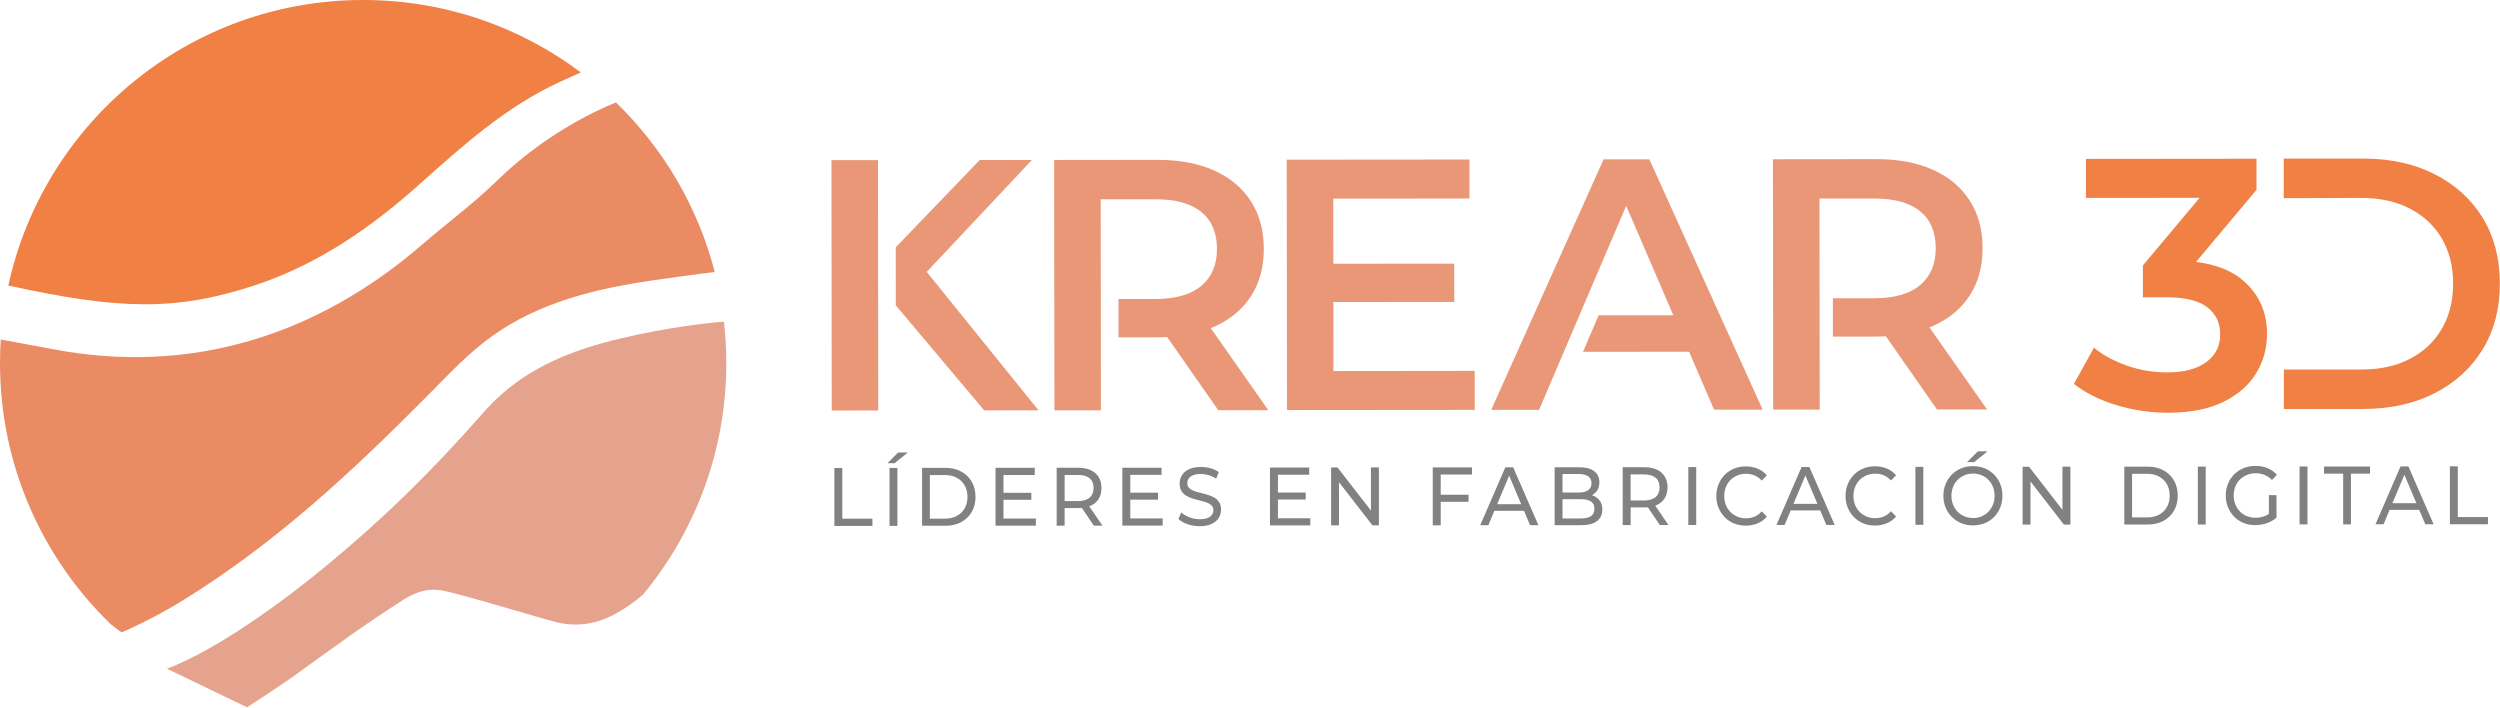
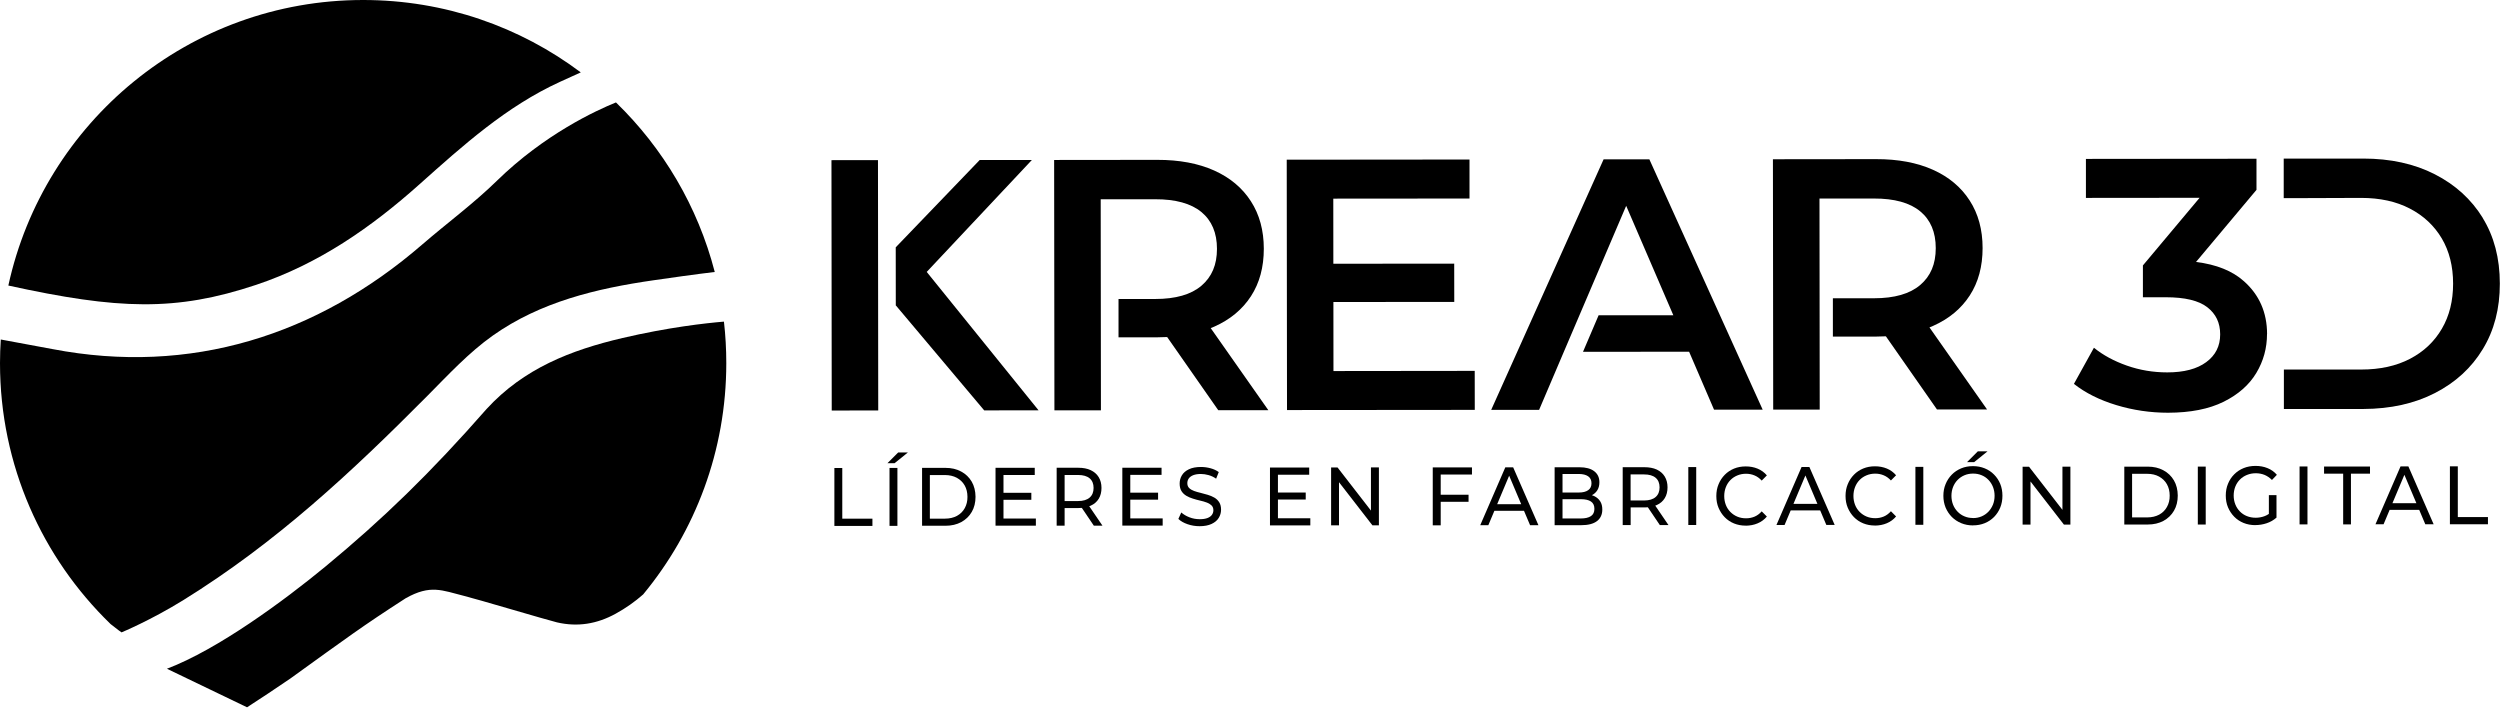
<svg xmlns="http://www.w3.org/2000/svg" id="Layer_2" data-name="Layer 2" viewBox="0 0 446.17 126.23">
  <defs>
    <style>
      .cls-1 {
-         fill: #f08043;
-       }
- 
-       .cls-1, .cls-2, .cls-3, .cls-4, .cls-5 {
+         fill: #000;
        stroke-width: 0px;
-       }
- 
-       .cls-2 {
-         fill: #818181;
-       }
- 
-       .cls-3 {
-         fill: #e99776;
-       }
- 
-       .cls-4 {
-         fill: #e5a28c;
-       }
- 
-       .cls-5 {
-         fill: #eb8b64;
      }
    </style>
  </defs>
  <g id="Capa_1" data-name="Capa 1">
    <g>
      <g>
-         <path class="cls-4" d="M129.62,64.81c0,15.65-5.55,30.02-14.8,41.23,0,0-.01.02-.02.03-1.48,1.31-3.13,2.47-4.93,3.46-3.33,1.83-6.78,2.4-10.48,1.54-1.54-.36-14.6-4.25-16.6-4.73-3.89-.97-5.95-2.07-10.39.43-7.76,5-10.53,7.08-20.59,14.33-2.76,1.87-5.18,3.5-7.72,5.13l-14.3-6.88c9.12-3.46,20.92-12.17,28.24-18.2,10.32-8.52,18.84-16.79,28.82-28.17,6.62-7.21,14.99-10.49,24.26-12.66,8.12-1.9,14.82-2.65,18.09-2.92.28,2.43.42,4.9.42,7.41Z" />
-         <path class="cls-5" d="M127.56,48.54c-3.62.43-7.61,1-10.93,1.48-10.19,1.47-20.17,3.85-28.68,9.87-4.28,3.03-7.94,6.99-11.66,10.74-13.61,13.71-27.01,26.2-43.52,36.44-5.82,3.61-11.08,5.79-11.08,5.79,0,0-.74-.5-1.96-1.49-.01,0-.03-.03-.04-.04C7.55,99.55,0,83.06,0,64.81c0-1.42.05-2.82.14-4.22,2.93.53,6.85,1.26,9.22,1.71,24.63,4.73,47.21-2.42,65.99-18.66,4.42-3.82,9.15-7.29,13.33-11.38,8.51-8.31,17.71-12.55,21.25-13.98,8.41,8.16,14.61,18.57,17.63,30.26Z" />
+         <path class="cls-1" d="M129.62,64.81c0,15.65-5.55,30.02-14.8,41.23,0,0-.01.02-.02.03-1.48,1.31-3.13,2.47-4.93,3.46-3.33,1.83-6.78,2.4-10.48,1.54-1.54-.36-14.6-4.25-16.6-4.73-3.89-.97-5.95-2.07-10.39.43-7.76,5-10.53,7.08-20.59,14.33-2.76,1.87-5.18,3.5-7.72,5.13l-14.3-6.88c9.12-3.46,20.92-12.17,28.24-18.2,10.32-8.52,18.84-16.79,28.82-28.17,6.62-7.21,14.99-10.49,24.26-12.66,8.12-1.9,14.82-2.65,18.09-2.92.28,2.43.42,4.9.42,7.41Z" />
+         <path class="cls-1" d="M127.56,48.54c-3.62.43-7.61,1-10.93,1.48-10.19,1.47-20.17,3.85-28.68,9.87-4.28,3.03-7.94,6.99-11.66,10.74-13.61,13.71-27.01,26.2-43.52,36.44-5.82,3.61-11.08,5.79-11.08,5.79,0,0-.74-.5-1.96-1.49-.01,0-.03-.03-.04-.04C7.55,99.55,0,83.06,0,64.81c0-1.42.05-2.82.14-4.22,2.93.53,6.85,1.26,9.22,1.71,24.63,4.73,47.21-2.42,65.99-18.66,4.42-3.82,9.15-7.29,13.33-11.38,8.51-8.31,17.71-12.55,21.25-13.98,8.41,8.16,14.61,18.57,17.63,30.26Z" />
        <path class="cls-1" d="M103.65,12.92c-1.29.58-2.51,1.13-3.74,1.7-9.55,4.38-17.26,11.32-24.99,18.22-8.66,7.75-18.06,14.27-29.19,17.99-14.35,4.79-24.61,4.43-44.24.13C7.83,21.82,33.77,0,64.81,0c14.57,0,28.02,4.8,38.84,12.92Z" />
      </g>
      <g>
        <g>
-           <path class="cls-2" d="M148.91,93.86v-10.34s1.41,0,1.41,0v9.05s5.38,0,5.38,0v1.29s-6.79,0-6.79,0Z" />
-           <path class="cls-2" d="M158.38,82.67l1.92-1.92h1.73s-2.38,1.92-2.38,1.92h-1.27ZM158.75,93.85v-10.34s1.41,0,1.41,0v10.34s-1.41,0-1.41,0Z" />
-           <path class="cls-2" d="M164.56,93.84v-10.34s4.17,0,4.17,0c1.06,0,1.99.21,2.8.65.81.43,1.44,1.04,1.89,1.81.45.78.67,1.68.68,2.7,0,1.02-.22,1.93-.67,2.7-.45.78-1.08,1.38-1.88,1.82-.81.43-1.74.65-2.8.65h-4.18ZM165.97,92.56h2.68c.82,0,1.53-.17,2.13-.49.6-.33,1.06-.78,1.39-1.37.33-.59.5-1.26.49-2.03,0-.78-.17-1.46-.5-2.04-.33-.58-.8-1.03-1.4-1.36-.6-.32-1.31-.49-2.13-.49h-2.68s0,7.77,0,7.77Z" />
-           <path class="cls-2" d="M179.09,92.54h5.78s0,1.28,0,1.28h-7.2s0-10.33,0-10.33h7s0,1.28,0,1.28h-5.58s0,7.77,0,7.77ZM178.96,87.95h5.1s0,1.25,0,1.25h-5.1s0-1.25,0-1.25Z" />
-           <path class="cls-2" d="M188.58,93.82v-10.34s3.86,0,3.86,0c.87,0,1.61.14,2.22.43.61.29,1.09.7,1.42,1.24.33.54.5,1.19.5,1.93,0,.75-.16,1.39-.49,1.93-.33.54-.8.95-1.42,1.23-.61.29-1.35.43-2.22.43h-3.09s.64-.68.64-.68v3.83s-1.41,0-1.41,0ZM190,90.14l-.64-.72h3.05c.91,0,1.59-.21,2.06-.62.47-.41.7-.98.7-1.72,0-.74-.23-1.31-.7-1.71-.47-.4-1.16-.6-2.06-.6h-3.05s.64-.74.64-.74v6.11ZM195.21,93.81l-2.53-3.75h1.52s2.55,3.75,2.55,3.75h-1.54Z" />
-           <path class="cls-2" d="M201.72,92.52h5.78s0,1.28,0,1.28h-7.2s0-10.33,0-10.33h7s0,1.28,0,1.28h-5.58s0,7.77,0,7.77ZM201.58,87.93h5.1s0,1.25,0,1.25h-5.1s0-1.25,0-1.25Z" />
-           <path class="cls-2" d="M214.1,93.91c-.76,0-1.48-.12-2.17-.36-.69-.24-1.23-.55-1.63-.94l.52-1.15c.38.34.86.63,1.45.86.59.23,1.2.34,1.83.34.58,0,1.04-.07,1.4-.21.36-.14.62-.33.79-.57.17-.24.26-.51.26-.82,0-.35-.11-.64-.33-.86-.22-.21-.51-.39-.87-.52-.35-.13-.74-.25-1.17-.34-.42-.1-.85-.21-1.28-.35-.43-.13-.82-.3-1.18-.51-.35-.21-.64-.48-.86-.83s-.33-.8-.33-1.35c0-.53.13-1.02.4-1.47.27-.45.68-.81,1.25-1.08.56-.27,1.28-.41,2.15-.41.58,0,1.15.08,1.71.23s1.06.38,1.47.68l-.47,1.18c-.43-.3-.88-.51-1.35-.64-.47-.13-.93-.2-1.38-.2-.56,0-1.01.08-1.37.22-.36.15-.62.34-.79.59-.17.25-.25.52-.25.83,0,.37.11.66.33.87.22.22.51.39.87.52.35.13.74.24,1.17.34.42.1.85.22,1.28.35.43.13.82.29,1.18.5s.64.48.86.83c.22.34.33.79.33,1.33,0,.52-.14,1.01-.41,1.45-.27.45-.7.81-1.27,1.08-.57.27-1.29.41-2.16.41Z" />
-           <path class="cls-2" d="M228.07,92.49h5.78s0,1.28,0,1.28h-7.2s0-10.33,0-10.33h7s0,1.28,0,1.28h-5.58s0,7.77,0,7.77ZM227.93,87.9h5.1s0,1.25,0,1.25h-5.1s0-1.25,0-1.25Z" />
-           <path class="cls-2" d="M237.56,93.77v-10.34s1.15,0,1.15,0l6.57,8.48h-.61s0-8.49,0-8.49h1.42s0,10.33,0,10.33h-1.16s-6.57-8.48-6.57-8.48h.61v8.49s-1.41,0-1.41,0Z" />
-           <path class="cls-2" d="M257.12,93.75h-1.42s0-10.34,0-10.34h7s0,1.28,0,1.28h-5.58s0,9.06,0,9.06ZM256.98,88.3h5.11s0,1.26,0,1.26h-5.11s0-1.26,0-1.26Z" />
-           <path class="cls-2" d="M264.17,93.74l4.48-10.34h1.4s4.51,10.33,4.51,10.33h-1.49s-4.02-9.51-4.02-9.51h.57l-4,9.51h-1.46ZM266.08,91.16l.38-1.18h5.58s.41,1.18.41,1.18h-6.38Z" />
-           <path class="cls-2" d="M277.45,93.73v-10.34s4.44,0,4.44,0c1.14,0,2.02.24,2.63.71.62.48.92,1.13.92,1.96,0,.56-.12,1.03-.36,1.42s-.56.68-.97.89c-.41.21-.84.31-1.32.31l.25-.44c.57,0,1.07.1,1.5.31.43.21.78.51,1.04.91s.38.89.38,1.48c0,.89-.32,1.57-.95,2.06-.64.49-1.58.73-2.84.73h-4.73ZM278.87,92.53h3.26c.78,0,1.38-.14,1.8-.42.42-.28.62-.71.62-1.3,0-.6-.21-1.04-.62-1.31-.42-.28-1.02-.41-1.8-.41h-3.39s0-1.19,0-1.19h3.03c.72,0,1.28-.14,1.67-.42.4-.28.59-.69.59-1.24,0-.55-.2-.96-.6-1.24-.4-.27-.95-.41-1.67-.41h-2.9s0,7.95,0,7.95Z" />
-           <path class="cls-2" d="M289.6,93.72v-10.34s3.86,0,3.86,0c.87,0,1.61.14,2.22.42.61.29,1.09.7,1.42,1.24.33.54.5,1.19.5,1.93,0,.75-.16,1.39-.49,1.93-.33.54-.8.95-1.42,1.23-.61.29-1.35.43-2.22.43h-3.09s.64-.68.64-.68v3.83s-1.41,0-1.41,0ZM291.01,90.04l-.64-.72h3.05c.91,0,1.59-.21,2.06-.62.47-.41.7-.98.7-1.72,0-.74-.23-1.31-.7-1.71-.47-.4-1.16-.6-2.06-.6h-3.05s.64-.74.64-.74v6.11ZM296.23,93.71l-2.53-3.75h1.52s2.55,3.75,2.55,3.75h-1.54Z" />
-           <path class="cls-2" d="M301.31,93.7v-10.34s1.41,0,1.41,0v10.34s-1.41,0-1.41,0Z" />
-           <path class="cls-2" d="M311.56,93.81c-.76,0-1.45-.13-2.09-.39s-1.19-.63-1.66-1.11c-.47-.48-.83-1.04-1.1-1.67s-.4-1.34-.4-2.11c0-.77.13-1.47.4-2.11.26-.64.63-1.2,1.1-1.68.47-.48,1.03-.85,1.66-1.11s1.33-.39,2.09-.39c.76,0,1.47.13,2.12.4.65.27,1.2.67,1.65,1.2l-.92.93c-.38-.41-.8-.72-1.28-.92-.47-.2-.98-.3-1.52-.3-.56,0-1.08.1-1.55.3-.48.2-.89.47-1.24.83-.35.35-.62.78-.81,1.26-.19.49-.29,1.02-.29,1.59,0,.57.1,1.1.29,1.59.19.49.47.91.82,1.26.35.35.76.63,1.24.83s.99.29,1.55.29c.54,0,1.04-.1,1.52-.3.47-.2.9-.52,1.27-.94l.92.93c-.45.53-1,.94-1.65,1.21-.65.28-1.36.41-2.13.42Z" />
-           <path class="cls-2" d="M317.04,93.69l4.48-10.34h1.4s4.51,10.33,4.51,10.33h-1.49s-4.02-9.5-4.02-9.5h.57s-4,9.51-4,9.51h-1.46ZM318.95,91.1l.38-1.18h5.58s.41,1.17.41,1.17h-6.38Z" />
-           <path class="cls-2" d="M334.62,93.79c-.76,0-1.45-.13-2.09-.39s-1.19-.63-1.66-1.11c-.47-.48-.83-1.04-1.1-1.67s-.4-1.34-.4-2.11c0-.77.13-1.47.4-2.11.26-.64.63-1.2,1.1-1.68.47-.48,1.03-.85,1.66-1.11s1.33-.39,2.09-.39c.76,0,1.47.13,2.12.4.65.27,1.2.67,1.65,1.2l-.92.93c-.38-.41-.8-.72-1.28-.92-.47-.2-.98-.3-1.52-.3-.56,0-1.08.1-1.55.3-.48.2-.89.47-1.24.83-.35.35-.62.78-.81,1.26-.19.49-.29,1.02-.29,1.59,0,.57.1,1.1.29,1.59.19.49.47.91.82,1.26.35.35.76.63,1.24.83s.99.29,1.55.29c.54,0,1.04-.1,1.52-.3.47-.2.9-.52,1.27-.94l.92.93c-.45.53-1,.94-1.65,1.21-.65.28-1.36.41-2.13.42Z" />
-           <path class="cls-2" d="M341.84,93.66v-10.34s1.41,0,1.41,0v10.34s-1.41,0-1.41,0Z" />
-           <path class="cls-2" d="M352.13,93.77c-.76,0-1.46-.13-2.11-.4-.65-.27-1.21-.64-1.68-1.11-.47-.48-.84-1.04-1.11-1.67-.26-.64-.4-1.34-.4-2.1,0-.76.13-1.46.4-2.1.26-.64.63-1.2,1.1-1.68.47-.48,1.03-.85,1.67-1.12.64-.27,1.35-.4,2.11-.4.75,0,1.45.13,2.09.39.64.26,1.2.63,1.67,1.11.48.48.85,1.04,1.11,1.67.26.64.39,1.34.39,2.11,0,.77-.13,1.47-.39,2.11-.26.64-.63,1.2-1.1,1.68-.48.48-1.03.85-1.67,1.11-.64.26-1.33.39-2.09.39ZM352.13,92.46c.55,0,1.05-.1,1.52-.3.47-.2.87-.48,1.22-.84.34-.36.61-.78.81-1.26.19-.48.29-1.01.29-1.58,0-.57-.1-1.1-.29-1.58s-.46-.9-.81-1.26c-.34-.36-.75-.64-1.22-.83-.47-.2-.98-.29-1.52-.29-.56,0-1.07.1-1.54.3-.47.2-.88.48-1.22.83-.35.36-.62.78-.81,1.26s-.29,1.01-.29,1.58c0,.57.1,1.1.29,1.58.19.48.47.9.82,1.26.35.36.76.64,1.23.83.47.2.98.29,1.54.29ZM351.06,82.47l1.92-1.92h1.73s-2.38,1.92-2.38,1.92h-1.27Z" />
-           <path class="cls-2" d="M360.97,93.64v-10.34s1.15,0,1.15,0l6.57,8.48h-.61s0-8.49,0-8.49h1.42s0,10.33,0,10.33h-1.16s-6.57-8.48-6.57-8.48h.61v8.49s-1.41,0-1.41,0Z" />
-           <path class="cls-2" d="M379.12,93.62v-10.34s4.17,0,4.17,0c1.06,0,1.99.21,2.8.65.81.43,1.44,1.04,1.89,1.81.45.78.67,1.68.68,2.7,0,1.02-.22,1.93-.67,2.7-.45.78-1.08,1.38-1.88,1.82-.81.43-1.74.65-2.8.65h-4.18ZM380.53,92.34h2.68c.82,0,1.53-.17,2.13-.49.6-.33,1.06-.78,1.39-1.37.33-.59.5-1.26.49-2.03,0-.78-.17-1.46-.5-2.04-.33-.58-.8-1.03-1.4-1.36-.6-.33-1.31-.49-2.13-.49h-2.68s0,7.77,0,7.77Z" />
-           <path class="cls-2" d="M392.24,93.61v-10.34s1.41,0,1.41,0v10.34s-1.41,0-1.41,0Z" />
-           <path class="cls-2" d="M402.52,93.72c-.77,0-1.47-.13-2.11-.39s-1.2-.63-1.67-1.11c-.47-.48-.84-1.04-1.11-1.67s-.4-1.34-.4-2.11c0-.77.13-1.47.4-2.11.26-.64.63-1.2,1.11-1.68.48-.48,1.04-.85,1.68-1.11.64-.26,1.35-.39,2.12-.39.78,0,1.5.13,2.15.4.65.26,1.21.66,1.66,1.19l-.88.92c-.41-.41-.85-.71-1.33-.91-.48-.19-.99-.29-1.55-.29-.57,0-1.09.1-1.58.3-.49.2-.91.47-1.26.83-.35.35-.63.78-.82,1.26-.19.49-.29,1.02-.29,1.59,0,.56.1,1.09.29,1.57.19.49.47.91.82,1.27.35.36.77.64,1.25.83s1.01.29,1.57.29c.53,0,1.04-.09,1.52-.26.49-.17.94-.46,1.35-.86l.81,1.12c-.49.43-1.06.76-1.72.98-.66.22-1.33.33-2.03.33ZM404.92,92.21v-3.84s1.36,0,1.36,0v4.03s-1.36-.19-1.36-.19Z" />
-           <path class="cls-2" d="M410.4,93.59v-10.34s1.41,0,1.41,0v10.34s-1.41,0-1.41,0Z" />
-           <path class="cls-2" d="M418.18,93.59v-9.05s-3.41,0-3.41,0v-1.28s8.2,0,8.2,0v1.28s-3.4,0-3.4,0v9.05s-1.39,0-1.39,0Z" />
-           <path class="cls-2" d="M423.94,93.58l4.48-10.34h1.4s4.51,10.33,4.51,10.33h-1.49s-4.02-9.51-4.02-9.51h.57l-4,9.51h-1.46ZM425.85,90.99l.38-1.18h5.58s.41,1.18.41,1.18h-6.38Z" />
-           <path class="cls-2" d="M437.23,93.57v-10.34s1.41,0,1.41,0v9.05s5.38,0,5.38,0v1.29s-6.79,0-6.79,0Z" />
+           <path class="cls-1" d="M148.91,93.86v-10.34s1.41,0,1.41,0v9.05s5.38,0,5.38,0v1.29s-6.79,0-6.79,0Z" />
+           <path class="cls-1" d="M158.38,82.67l1.92-1.92h1.73s-2.38,1.92-2.38,1.92h-1.27ZM158.75,93.85v-10.34s1.41,0,1.41,0v10.34s-1.41,0-1.41,0Z" />
+           <path class="cls-1" d="M164.56,93.84v-10.34s4.17,0,4.17,0c1.06,0,1.99.21,2.8.65.81.43,1.44,1.04,1.89,1.81.45.78.67,1.68.68,2.7,0,1.02-.22,1.93-.67,2.7-.45.78-1.08,1.38-1.88,1.82-.81.43-1.74.65-2.8.65h-4.18ZM165.97,92.56h2.68c.82,0,1.53-.17,2.13-.49.6-.33,1.06-.78,1.39-1.37.33-.59.5-1.26.49-2.03,0-.78-.17-1.46-.5-2.04-.33-.58-.8-1.03-1.4-1.36-.6-.32-1.31-.49-2.13-.49h-2.68s0,7.77,0,7.77Z" />
+           <path class="cls-1" d="M179.09,92.54h5.78s0,1.28,0,1.28h-7.2s0-10.33,0-10.33h7s0,1.28,0,1.28h-5.58s0,7.77,0,7.77ZM178.96,87.95h5.1s0,1.25,0,1.25h-5.1s0-1.25,0-1.25Z" />
+           <path class="cls-1" d="M188.58,93.82v-10.34s3.86,0,3.86,0c.87,0,1.61.14,2.22.43.61.29,1.09.7,1.42,1.24.33.54.5,1.19.5,1.93,0,.75-.16,1.39-.49,1.93-.33.54-.8.95-1.42,1.23-.61.29-1.35.43-2.22.43h-3.09s.64-.68.64-.68v3.83s-1.41,0-1.41,0ZM190,90.14l-.64-.72h3.05c.91,0,1.59-.21,2.06-.62.47-.41.7-.98.7-1.72,0-.74-.23-1.31-.7-1.71-.47-.4-1.16-.6-2.06-.6h-3.05s.64-.74.64-.74v6.11ZM195.21,93.81l-2.53-3.75h1.52s2.55,3.75,2.55,3.75h-1.54Z" />
+           <path class="cls-1" d="M201.72,92.52h5.78s0,1.28,0,1.28h-7.2s0-10.33,0-10.33h7s0,1.28,0,1.28h-5.58s0,7.77,0,7.77ZM201.58,87.93h5.1s0,1.25,0,1.25h-5.1s0-1.25,0-1.25Z" />
+           <path class="cls-1" d="M214.1,93.91c-.76,0-1.48-.12-2.17-.36-.69-.24-1.23-.55-1.63-.94l.52-1.15c.38.34.86.63,1.45.86.59.23,1.2.34,1.83.34.58,0,1.04-.07,1.4-.21.36-.14.62-.33.79-.57.17-.24.26-.51.26-.82,0-.35-.11-.64-.33-.86-.22-.21-.51-.39-.87-.52-.35-.13-.74-.25-1.17-.34-.42-.1-.85-.21-1.28-.35-.43-.13-.82-.3-1.18-.51-.35-.21-.64-.48-.86-.83s-.33-.8-.33-1.35c0-.53.13-1.02.4-1.47.27-.45.68-.81,1.25-1.08.56-.27,1.28-.41,2.15-.41.58,0,1.15.08,1.71.23s1.06.38,1.47.68l-.47,1.18c-.43-.3-.88-.51-1.35-.64-.47-.13-.93-.2-1.38-.2-.56,0-1.01.08-1.37.22-.36.15-.62.34-.79.59-.17.25-.25.52-.25.83,0,.37.11.66.33.87.22.22.51.39.87.52.35.13.74.24,1.17.34.42.1.85.22,1.28.35.43.13.82.29,1.18.5s.64.48.86.83c.22.34.33.79.33,1.33,0,.52-.14,1.01-.41,1.45-.27.45-.7.81-1.27,1.08-.57.27-1.29.41-2.16.41Z" />
+           <path class="cls-1" d="M228.07,92.49h5.78s0,1.28,0,1.28h-7.2s0-10.33,0-10.33h7s0,1.28,0,1.28h-5.58s0,7.77,0,7.77ZM227.93,87.9h5.1s0,1.25,0,1.25h-5.1s0-1.25,0-1.25Z" />
+           <path class="cls-1" d="M237.56,93.77v-10.34s1.15,0,1.15,0l6.57,8.48h-.61s0-8.49,0-8.49h1.42s0,10.33,0,10.33h-1.16s-6.57-8.48-6.57-8.48h.61v8.49s-1.41,0-1.41,0Z" />
+           <path class="cls-1" d="M257.12,93.75h-1.42s0-10.34,0-10.34h7s0,1.28,0,1.28h-5.58s0,9.06,0,9.06ZM256.98,88.3h5.11s0,1.26,0,1.26h-5.11s0-1.26,0-1.26Z" />
+           <path class="cls-1" d="M264.17,93.74l4.48-10.34h1.4s4.51,10.33,4.51,10.33h-1.49s-4.02-9.51-4.02-9.51h.57l-4,9.51h-1.46ZM266.08,91.16l.38-1.18h5.58s.41,1.18.41,1.18h-6.38Z" />
+           <path class="cls-1" d="M277.45,93.73v-10.34s4.44,0,4.44,0c1.14,0,2.02.24,2.63.71.62.48.92,1.13.92,1.96,0,.56-.12,1.03-.36,1.42s-.56.68-.97.89c-.41.21-.84.31-1.32.31l.25-.44c.57,0,1.07.1,1.5.31.43.21.78.51,1.04.91s.38.89.38,1.48c0,.89-.32,1.57-.95,2.06-.64.49-1.58.73-2.84.73h-4.73ZM278.87,92.53h3.26c.78,0,1.38-.14,1.8-.42.42-.28.62-.71.62-1.3,0-.6-.21-1.04-.62-1.31-.42-.28-1.02-.41-1.8-.41h-3.39s0-1.19,0-1.19h3.03c.72,0,1.28-.14,1.67-.42.4-.28.59-.69.59-1.24,0-.55-.2-.96-.6-1.24-.4-.27-.95-.41-1.67-.41h-2.9s0,7.95,0,7.95Z" />
+           <path class="cls-1" d="M289.6,93.72v-10.34s3.86,0,3.86,0c.87,0,1.61.14,2.22.42.61.29,1.09.7,1.42,1.24.33.54.5,1.19.5,1.93,0,.75-.16,1.39-.49,1.93-.33.54-.8.95-1.42,1.23-.61.29-1.35.43-2.22.43h-3.09s.64-.68.64-.68v3.83s-1.41,0-1.41,0ZM291.01,90.04l-.64-.72h3.05c.91,0,1.59-.21,2.06-.62.47-.41.7-.98.7-1.72,0-.74-.23-1.31-.7-1.71-.47-.4-1.16-.6-2.06-.6h-3.05s.64-.74.64-.74v6.11ZM296.23,93.71l-2.53-3.75h1.52s2.55,3.75,2.55,3.75h-1.54Z" />
+           <path class="cls-1" d="M301.31,93.7v-10.34s1.41,0,1.41,0v10.34s-1.41,0-1.41,0Z" />
+           <path class="cls-1" d="M311.56,93.81c-.76,0-1.45-.13-2.09-.39s-1.19-.63-1.66-1.11c-.47-.48-.83-1.04-1.1-1.67s-.4-1.34-.4-2.11c0-.77.13-1.47.4-2.11.26-.64.63-1.2,1.1-1.68.47-.48,1.03-.85,1.66-1.11s1.33-.39,2.09-.39c.76,0,1.47.13,2.12.4.65.27,1.2.67,1.65,1.2l-.92.93c-.38-.41-.8-.72-1.28-.92-.47-.2-.98-.3-1.52-.3-.56,0-1.08.1-1.55.3-.48.2-.89.47-1.24.83-.35.35-.62.78-.81,1.26-.19.49-.29,1.02-.29,1.59,0,.57.1,1.1.29,1.59.19.49.47.91.82,1.26.35.35.76.63,1.24.83s.99.29,1.55.29c.54,0,1.04-.1,1.52-.3.47-.2.9-.52,1.27-.94l.92.93c-.45.53-1,.94-1.65,1.21-.65.28-1.36.41-2.13.42Z" />
+           <path class="cls-1" d="M317.04,93.69l4.48-10.34h1.4s4.51,10.33,4.51,10.33h-1.49s-4.02-9.5-4.02-9.5h.57s-4,9.51-4,9.51h-1.46ZM318.95,91.1l.38-1.18h5.58s.41,1.17.41,1.17h-6.38Z" />
+           <path class="cls-1" d="M334.62,93.79c-.76,0-1.45-.13-2.09-.39s-1.19-.63-1.66-1.11c-.47-.48-.83-1.04-1.1-1.67s-.4-1.34-.4-2.11c0-.77.13-1.47.4-2.11.26-.64.63-1.2,1.1-1.68.47-.48,1.03-.85,1.66-1.11s1.33-.39,2.09-.39c.76,0,1.47.13,2.12.4.65.27,1.2.67,1.65,1.2l-.92.93c-.38-.41-.8-.72-1.28-.92-.47-.2-.98-.3-1.52-.3-.56,0-1.08.1-1.55.3-.48.2-.89.47-1.24.83-.35.35-.62.78-.81,1.26-.19.49-.29,1.02-.29,1.59,0,.57.1,1.1.29,1.59.19.49.47.91.82,1.26.35.35.76.63,1.24.83s.99.29,1.55.29c.54,0,1.04-.1,1.52-.3.47-.2.9-.52,1.27-.94l.92.93c-.45.53-1,.94-1.65,1.21-.65.28-1.36.41-2.13.42Z" />
+           <path class="cls-1" d="M341.84,93.66v-10.34s1.41,0,1.41,0v10.34s-1.41,0-1.41,0Z" />
+           <path class="cls-1" d="M352.13,93.77c-.76,0-1.46-.13-2.11-.4-.65-.27-1.21-.64-1.68-1.11-.47-.48-.84-1.04-1.11-1.67-.26-.64-.4-1.34-.4-2.1,0-.76.13-1.46.4-2.1.26-.64.63-1.2,1.1-1.68.47-.48,1.03-.85,1.67-1.12.64-.27,1.35-.4,2.11-.4.75,0,1.45.13,2.09.39.64.26,1.2.63,1.67,1.11.48.48.85,1.04,1.11,1.67.26.64.39,1.34.39,2.11,0,.77-.13,1.47-.39,2.11-.26.64-.63,1.2-1.1,1.68-.48.48-1.03.85-1.67,1.11-.64.26-1.33.39-2.09.39ZM352.13,92.46c.55,0,1.05-.1,1.52-.3.47-.2.87-.48,1.22-.84.34-.36.61-.78.81-1.26.19-.48.29-1.01.29-1.58,0-.57-.1-1.1-.29-1.58s-.46-.9-.81-1.26c-.34-.36-.75-.64-1.22-.83-.47-.2-.98-.29-1.52-.29-.56,0-1.07.1-1.54.3-.47.2-.88.48-1.22.83-.35.36-.62.78-.81,1.26s-.29,1.01-.29,1.58c0,.57.1,1.1.29,1.58.19.48.47.9.82,1.26.35.36.76.64,1.23.83.47.2.98.29,1.54.29ZM351.06,82.47l1.92-1.92h1.73s-2.38,1.92-2.38,1.92h-1.27Z" />
+           <path class="cls-1" d="M360.97,93.64v-10.34s1.15,0,1.15,0l6.57,8.48h-.61s0-8.49,0-8.49h1.42s0,10.33,0,10.33h-1.16s-6.57-8.48-6.57-8.48h.61v8.49s-1.41,0-1.41,0Z" />
+           <path class="cls-1" d="M379.12,93.62v-10.34s4.17,0,4.17,0c1.06,0,1.99.21,2.8.65.81.43,1.44,1.04,1.89,1.81.45.78.67,1.68.68,2.7,0,1.02-.22,1.93-.67,2.7-.45.78-1.08,1.38-1.88,1.82-.81.43-1.74.65-2.8.65h-4.18ZM380.53,92.34h2.68c.82,0,1.53-.17,2.13-.49.6-.33,1.06-.78,1.39-1.37.33-.59.5-1.26.49-2.03,0-.78-.17-1.46-.5-2.04-.33-.58-.8-1.03-1.4-1.36-.6-.33-1.31-.49-2.13-.49h-2.68s0,7.77,0,7.77Z" />
+           <path class="cls-1" d="M392.24,93.61v-10.34s1.41,0,1.41,0v10.34s-1.41,0-1.41,0Z" />
+           <path class="cls-1" d="M402.52,93.72c-.77,0-1.47-.13-2.11-.39s-1.2-.63-1.67-1.11c-.47-.48-.84-1.04-1.11-1.67s-.4-1.34-.4-2.11c0-.77.13-1.47.4-2.11.26-.64.63-1.2,1.11-1.68.48-.48,1.04-.85,1.68-1.11.64-.26,1.35-.39,2.12-.39.78,0,1.5.13,2.15.4.65.26,1.21.66,1.66,1.19l-.88.92c-.41-.41-.85-.71-1.33-.91-.48-.19-.99-.29-1.55-.29-.57,0-1.09.1-1.58.3-.49.2-.91.47-1.26.83-.35.35-.63.78-.82,1.26-.19.49-.29,1.02-.29,1.59,0,.56.1,1.09.29,1.57.19.49.47.91.82,1.27.35.36.77.64,1.25.83s1.01.29,1.57.29c.53,0,1.04-.09,1.52-.26.49-.17.94-.46,1.35-.86l.81,1.12c-.49.43-1.06.76-1.72.98-.66.22-1.33.33-2.03.33ZM404.92,92.21v-3.84s1.36,0,1.36,0v4.03s-1.36-.19-1.36-.19Z" />
+           <path class="cls-1" d="M410.4,93.59v-10.34s1.41,0,1.41,0v10.34s-1.41,0-1.41,0Z" />
+           <path class="cls-1" d="M418.18,93.59v-9.05s-3.41,0-3.41,0v-1.28s8.2,0,8.2,0v1.28s-3.4,0-3.4,0v9.05s-1.39,0-1.39,0Z" />
+           <path class="cls-1" d="M423.94,93.58l4.48-10.34h1.4s4.51,10.33,4.51,10.33h-1.49s-4.02-9.51-4.02-9.51h.57l-4,9.51h-1.46ZM425.85,90.99l.38-1.18h5.58s.41,1.18.41,1.18h-6.38Z" />
+           <path class="cls-1" d="M437.23,93.57v-10.34s1.41,0,1.41,0v9.05s5.38,0,5.38,0v1.29s-6.79,0-6.79,0Z" />
        </g>
        <g>
-           <polygon class="cls-3" points="165.39 48.53 184.16 28.55 174.84 28.56 159.86 44.14 159.87 54.55 159.9 54.53 175.65 73.24 185.35 73.23 165.39 48.53" />
-           <rect class="cls-3" x="148.41" y="28.58" width="8.3" height="44.68" transform="translate(-.05 .16) rotate(-.06)" />
-           <path class="cls-3" d="M216.07,58.56c.22-.09.43-.18.65-.27,2.83-1.26,5.01-3.07,6.54-5.43,1.53-2.36,2.29-5.18,2.29-8.46,0-3.28-.77-6.11-2.31-8.49-1.53-2.38-3.72-4.21-6.55-5.48-2.83-1.27-6.22-1.91-10.18-1.9l-18.38.02.05,44.68h8.3s-.04-37.67-.04-37.67h9.7c3.66-.01,6.41.75,8.27,2.28,1.85,1.53,2.78,3.72,2.78,6.57s-.92,5-2.77,6.58c-1.85,1.58-4.6,2.37-8.26,2.37h-6.54s0,6.84,0,6.84h6.93c.59,0,1.18-.02,1.75-.05l9.12,13.06h8.94s-10.27-14.63-10.27-14.63Z" />
-           <path class="cls-3" d="M344.35,58.43c.22-.09.43-.18.65-.27,2.83-1.26,5.01-3.07,6.54-5.43,1.53-2.36,2.29-5.18,2.29-8.46,0-3.28-.77-6.11-2.31-8.49-1.53-2.38-3.72-4.21-6.55-5.48-2.83-1.27-6.22-1.91-10.18-1.9l-18.38.02.05,44.68h8.3s-.04-37.67-.04-37.67h9.7c3.66-.01,6.41.75,8.27,2.28,1.85,1.53,2.78,3.72,2.78,6.57s-.92,5-2.77,6.58c-1.85,1.58-4.6,2.37-8.26,2.37h-7.33s0,6.84,0,6.84h7.71c.59,0,1.18-.02,1.75-.05l9.12,13.06h8.94s-10.27-14.63-10.27-14.63Z" />
-           <polygon class="cls-3" points="263.19 66.19 263.2 73.15 229.69 73.18 229.64 28.5 262.26 28.47 262.26 35.43 237.95 35.45 237.96 47.07 259.53 47.05 259.54 53.88 237.97 53.9 237.98 66.22 263.19 66.19" />
-           <path class="cls-3" d="M282.52,62.79l18.93-.02,4.45,10.34h8.68s-20.22-44.67-20.22-44.67h-8.17s-20.06,44.71-20.06,44.71h8.55s4.41-10.35,4.41-10.35l2.78-6.51,8.35-19.56,8.42,19.54h-13.34s-2.79,6.53-2.79,6.53Z" />
+           <polygon class="cls-1" points="165.39 48.53 184.16 28.55 174.84 28.56 159.86 44.14 159.87 54.55 159.9 54.53 175.65 73.24 185.35 73.23 165.39 48.53" />
+           <rect class="cls-1" x="148.41" y="28.58" width="8.3" height="44.68" transform="translate(-.05 .16) rotate(-.06)" />
+           <path class="cls-1" d="M216.07,58.56c.22-.09.43-.18.65-.27,2.83-1.26,5.01-3.07,6.54-5.43,1.53-2.36,2.29-5.18,2.29-8.46,0-3.28-.77-6.11-2.31-8.49-1.53-2.38-3.72-4.21-6.55-5.48-2.83-1.27-6.22-1.91-10.18-1.9l-18.38.02.05,44.68h8.3s-.04-37.67-.04-37.67h9.7c3.66-.01,6.41.75,8.27,2.28,1.85,1.53,2.78,3.72,2.78,6.57s-.92,5-2.77,6.58c-1.85,1.58-4.6,2.37-8.26,2.37h-6.54s0,6.84,0,6.84h6.93c.59,0,1.18-.02,1.75-.05l9.12,13.06h8.94s-10.27-14.63-10.27-14.63Z" />
+           <path class="cls-1" d="M344.35,58.43c.22-.09.43-.18.65-.27,2.83-1.26,5.01-3.07,6.54-5.43,1.53-2.36,2.29-5.18,2.29-8.46,0-3.28-.77-6.11-2.31-8.49-1.53-2.38-3.72-4.21-6.55-5.48-2.83-1.27-6.22-1.91-10.18-1.9l-18.38.02.05,44.68h8.3s-.04-37.67-.04-37.67h9.7c3.66-.01,6.41.75,8.27,2.28,1.85,1.53,2.78,3.72,2.78,6.57s-.92,5-2.77,6.58c-1.85,1.58-4.6,2.37-8.26,2.37h-7.33s0,6.84,0,6.84h7.71c.59,0,1.18-.02,1.75-.05l9.12,13.06h8.94s-10.27-14.63-10.27-14.63Z" />
+           <polygon class="cls-1" points="263.19 66.19 263.2 73.15 229.69 73.18 229.64 28.5 262.26 28.47 262.26 35.43 237.95 35.45 237.96 47.07 259.53 47.05 259.54 53.88 237.97 53.9 237.98 66.22 263.19 66.19" />
+           <path class="cls-1" d="M282.52,62.79l18.93-.02,4.45,10.34h8.68s-20.22-44.67-20.22-44.67h-8.17s-20.06,44.71-20.06,44.71h8.55s4.41-10.35,4.41-10.35l2.78-6.51,8.35-19.56,8.42,19.54h-13.34s-2.79,6.53-2.79,6.53Z" />
          <path class="cls-1" d="M404.59,59.6c0,2.51-.63,4.83-1.91,6.96-1.27,2.13-3.22,3.84-5.83,5.14-2.62,1.3-5.92,1.95-9.92,1.96-3.15,0-6.23-.45-9.23-1.36-3-.91-5.52-2.17-7.57-3.79l3.57-6.45c1.62,1.32,3.58,2.38,5.88,3.19,2.3.81,4.7,1.21,7.21,1.21,2.98,0,5.3-.61,6.95-1.83,1.66-1.22,2.49-2.86,2.49-4.95s-.77-3.66-2.3-4.85c-1.53-1.19-4-1.78-7.41-1.78h-4.08s0-5.68,0-5.68l10.12-12.07-20.29.02v-6.96s30.44-.03,30.44-.03v5.55s-10.79,12.87-10.79,12.87c3.63.45,6.48,1.59,8.55,3.44,2.75,2.44,4.12,5.58,4.13,9.41Z" />
          <path class="cls-1" d="M443.09,38.88c-2.05-3.32-4.9-5.91-8.56-7.78-3.66-1.87-7.92-2.8-12.77-2.8h-14.19s0,7.06,0,7.06h2.88s10.93-.04,10.93-.04c3.36,0,6.27.63,8.71,1.91,2.45,1.27,4.34,3.05,5.69,5.32,1.34,2.28,2.02,4.97,2.02,8.07,0,3.06-.66,5.75-2,8.04-1.34,2.3-3.23,4.09-5.68,5.37-2.45,1.28-5.35,1.92-8.71,1.92h-13.81s0,7.04,0,7.04h14.19c4.85-.02,9.1-.96,12.76-2.84,3.66-1.88,6.51-4.48,8.54-7.83,2.04-3.34,3.06-7.25,3.05-11.72,0-4.51-1.03-8.42-3.08-11.74Z" />
        </g>
      </g>
    </g>
  </g>
</svg>
